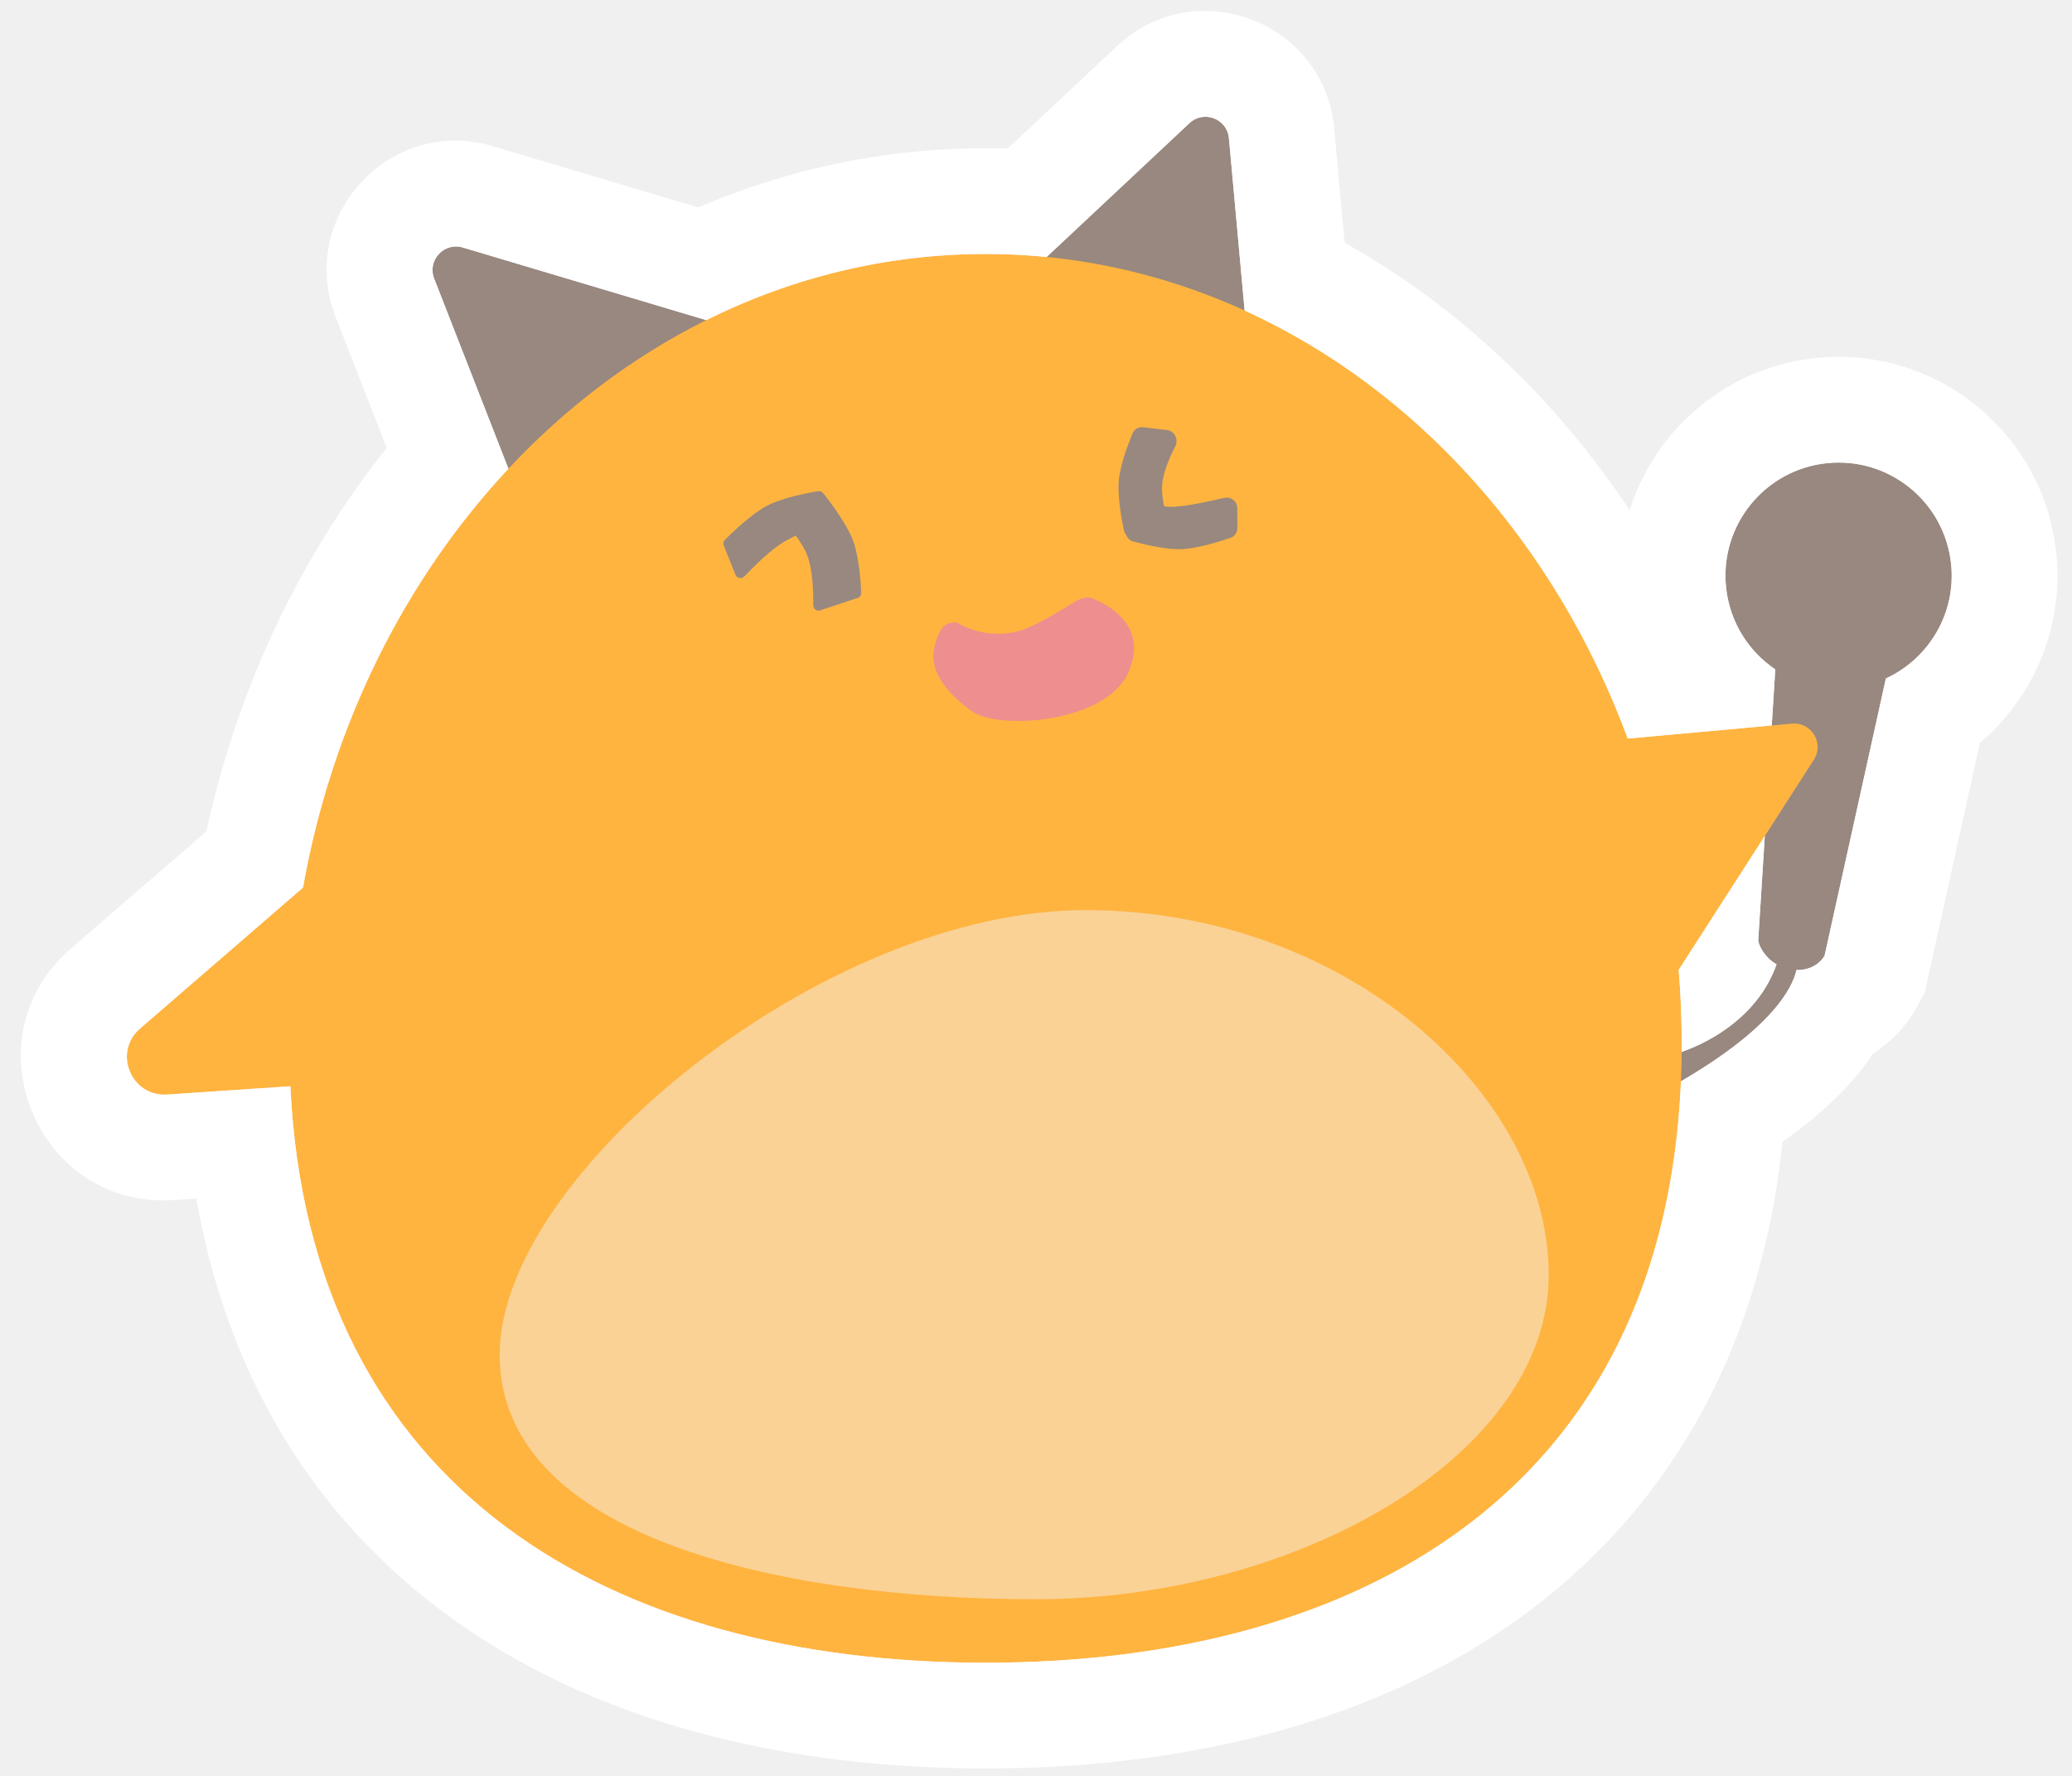
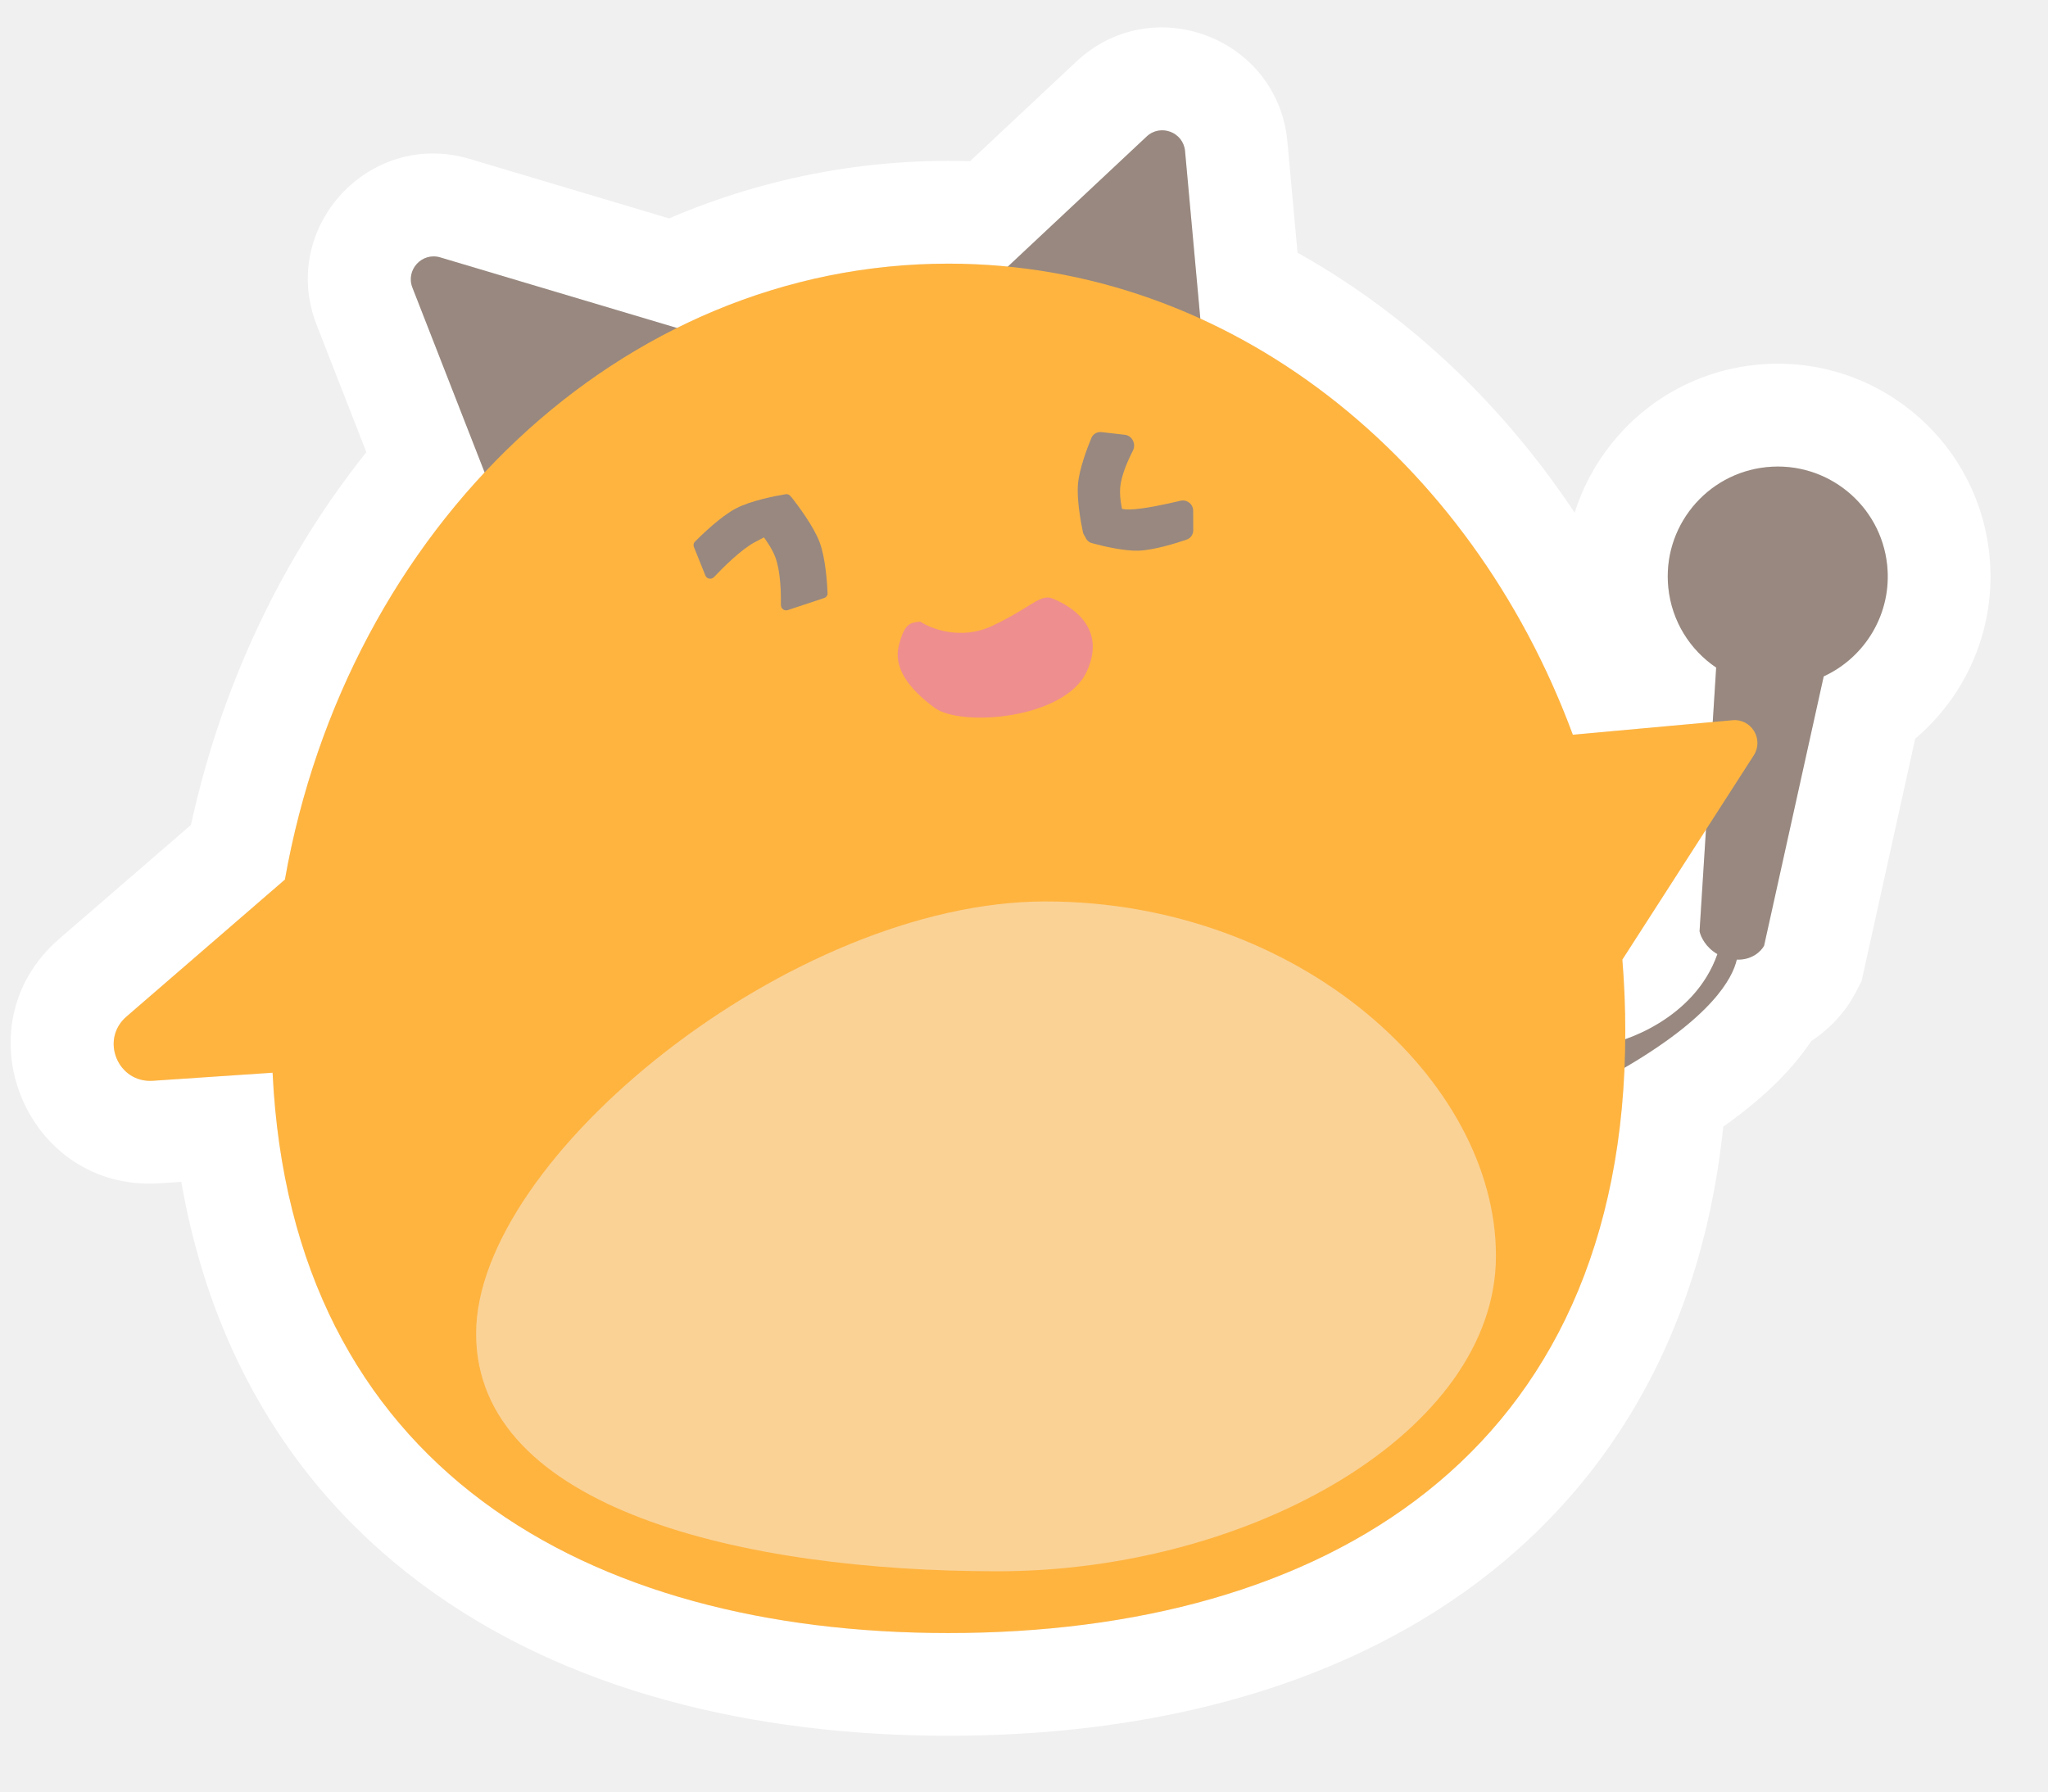
- <svg xmlns="http://www.w3.org/2000/svg" width="98" height="84" viewBox="0 0 98 84" fill="none">
-   <path fill-rule="evenodd" clip-rule="evenodd" d="M89.197 32.092C91.22 31.161 92.524 29.019 92.282 26.681C91.979 23.741 89.351 21.604 86.411 21.908C83.472 22.211 81.335 24.839 81.638 27.779C81.808 29.418 82.7 30.808 83.966 31.664L83.158 44.502C83.216 44.775 83.464 45.291 84.026 45.611C82.924 48.761 79.451 49.931 78.405 50.038C80.187 49.855 79.244 51.297 79.244 51.297C83.754 48.72 84.765 46.783 84.97 45.879C85.721 45.907 86.161 45.462 86.299 45.201L89.197 32.092Z" fill="#98887F" />
-   <path d="M21.889 11.707C21.001 11.443 20.198 12.315 20.535 13.178L24.156 22.45L34.43 15.448L21.889 11.707Z" fill="#98887F" />
-   <path d="M56.256 5.826C56.932 5.192 58.041 5.614 58.125 6.536L59.028 16.45L46.708 14.775L56.256 5.826Z" fill="#98887F" />
-   <path fill-rule="evenodd" clip-rule="evenodd" d="M46.613 78.648C64.799 78.648 79.542 70.034 79.542 49.391C79.542 48.206 79.493 47.033 79.398 45.876L85.791 35.938C86.292 35.159 85.678 34.144 84.755 34.228L76.988 34.934C72.009 21.469 60.284 12.012 46.613 12.012C30.661 12.012 17.359 24.888 14.331 41.983L6.62 48.652C5.328 49.769 6.2 51.889 7.904 51.774L13.732 51.382C14.655 70.59 29.023 78.648 46.613 78.648Z" fill="#FFB440" />
-   <path d="M73.25 60.293C73.25 68.833 61.347 75.644 48.998 75.644C36.649 75.644 23.634 72.615 23.634 64.075C23.634 55.535 38.985 43.05 51.334 43.05C63.684 43.05 73.25 51.752 73.25 60.293Z" fill="#FAD296" />
-   <path d="M37.136 28.535C38.133 27.794 39.186 26.888 40.411 26.547C40.84 26.428 41.951 26.192 42.332 26.558C43.067 27.266 42.798 29.116 42.798 30.052" stroke="#FFB440" stroke-width="3.517" stroke-linecap="round" />
-   <path d="M34.229 25.799C34.193 25.71 34.212 25.609 34.28 25.54C34.596 25.222 35.532 24.311 36.282 23.92C37.02 23.534 38.246 23.306 38.694 23.232C38.797 23.215 38.897 23.267 38.945 23.359L39.358 24.15C39.42 24.27 39.375 24.417 39.256 24.48C38.838 24.701 37.895 25.2 37.202 25.561C36.537 25.908 35.645 26.801 35.205 27.266C35.079 27.398 34.856 27.358 34.788 27.189L34.229 25.799Z" fill="#98887F" />
-   <path d="M58.522 24.984C58.523 25.189 58.397 25.372 58.204 25.438C57.68 25.618 56.62 25.95 55.87 25.976C55.139 26.001 54.121 25.755 53.589 25.609C53.376 25.551 53.236 25.353 53.244 25.132L53.279 24.105C53.293 23.703 53.775 23.465 54.136 23.64C54.522 23.826 54.996 23.989 55.455 23.973C56.126 23.95 57.217 23.713 57.899 23.549C58.212 23.474 58.518 23.71 58.519 24.032L58.522 24.984Z" fill="#98887F" />
-   <path d="M38.725 23.319C38.822 23.285 38.929 23.316 38.993 23.396C39.277 23.759 40.054 24.788 40.347 25.572C40.637 26.349 40.714 27.585 40.733 28.045C40.737 28.152 40.669 28.247 40.567 28.281L38.795 28.87C38.63 28.925 38.46 28.796 38.463 28.622C38.471 28.065 38.45 26.99 38.191 26.297C37.935 25.611 37.222 24.774 36.828 24.343C36.706 24.209 36.759 23.989 36.931 23.93L38.725 23.319Z" fill="#98887F" />
-   <path d="M53.611 25.453C53.39 25.447 53.201 25.294 53.155 25.078C53.04 24.525 52.851 23.462 52.916 22.73C52.982 21.994 53.357 21.003 53.567 20.497C53.648 20.3 53.851 20.186 54.062 20.21L55.194 20.34C55.553 20.382 55.753 20.788 55.588 21.11C55.327 21.62 55.02 22.324 54.969 22.901C54.917 23.484 55.106 24.241 55.281 24.788C55.389 25.128 55.135 25.493 54.779 25.484L53.611 25.453Z" fill="#98887F" />
-   <path d="M48.738 29.641C47.246 30.342 45.789 29.794 45.246 29.433C44.739 29.477 44.478 29.52 44.202 30.585C43.927 31.651 44.649 32.672 45.937 33.623C47.225 34.574 52.278 34.176 53.344 31.857C54.409 29.537 52.259 28.539 51.667 28.304C51.074 28.069 50.603 28.764 48.738 29.641Z" fill="#EF8E8E" />
-   <mask id="path-12-outside-1_1500_2902" maskUnits="userSpaceOnUse" x="0" y="-0.477" width="98" height="85" fill="black">
-     <rect fill="white" y="-0.477" width="98" height="85" />
-     <path fill-rule="evenodd" clip-rule="evenodd" d="M56.257 5.826C56.932 5.192 58.041 5.614 58.125 6.537L58.867 14.687C67.036 18.406 73.586 25.735 76.988 34.934L83.799 34.315L83.966 31.664C82.7 30.808 81.807 29.418 81.638 27.779C81.335 24.839 83.472 22.211 86.411 21.908C89.35 21.604 91.979 23.741 92.282 26.681C92.524 29.019 91.22 31.161 89.197 32.092L86.299 45.201C86.161 45.462 85.721 45.907 84.969 45.879C84.769 46.766 83.793 48.645 79.505 51.147C78.689 70.524 64.275 78.648 46.613 78.648C29.023 78.648 14.655 70.59 13.732 51.382L7.904 51.774C6.2 51.889 5.328 49.77 6.62 48.652L14.331 41.983C15.701 34.248 19.175 27.376 24.047 22.17L20.535 13.178C20.198 12.315 21.001 11.443 21.889 11.707L33.403 15.142C37.447 13.129 41.915 12.012 46.613 12.012C47.587 12.012 48.551 12.06 49.504 12.155L56.257 5.826ZM79.54 49.755C81.01 49.239 83.194 47.989 84.026 45.611C83.464 45.291 83.216 44.775 83.158 44.502L83.47 39.546L79.398 45.876C79.493 47.033 79.542 48.206 79.542 49.391C79.542 49.513 79.541 49.634 79.54 49.755Z" />
+ <svg xmlns="http://www.w3.org/2000/svg" width="72" height="63" viewBox="0 0 72 63" fill="none">
+   <mask id="path-1-outside-1_3369_17508" maskUnits="userSpaceOnUse" x="-0.004" y="0.582" width="70" height="61" fill="black">
+     <rect fill="white" x="-0.004" y="0.582" width="70" height="61" />
+     <path fill-rule="evenodd" clip-rule="evenodd" d="M40.312 4.801C40.8 4.343 41.602 4.648 41.662 5.314L42.199 11.203C48.102 13.891 52.836 19.187 55.295 25.835L60.215 25.388L60.335 23.473C59.42 22.854 58.775 21.85 58.653 20.665C58.434 18.541 59.978 16.642 62.102 16.423C64.226 16.203 66.126 17.748 66.345 19.872C66.519 21.562 65.577 23.109 64.116 23.782L62.021 33.255C61.922 33.443 61.604 33.765 61.06 33.745C60.916 34.385 60.211 35.743 57.113 37.551C56.523 51.553 46.107 57.424 33.344 57.424C20.633 57.424 10.25 51.601 9.583 37.721L5.372 38.004C4.14 38.087 3.511 36.555 4.444 35.748L10.016 30.929C11.006 25.339 13.516 20.373 17.036 16.611L14.498 10.114C14.255 9.49 14.835 8.859 15.477 9.051L23.797 11.533C26.72 10.078 29.949 9.271 33.344 9.271C34.048 9.271 34.745 9.305 35.434 9.373L40.312 4.801ZM57.138 36.545C58.201 36.172 59.778 35.27 60.379 33.551C59.973 33.32 59.793 32.947 59.752 32.75L59.977 29.171L57.036 33.743C57.104 34.579 57.139 35.425 57.139 36.282C57.139 36.37 57.139 36.458 57.138 36.545Z" />
  </mask>
-   <path d="M58.125 6.537L63.105 6.083V6.083L58.125 6.537ZM56.257 5.826L59.676 9.474L59.676 9.474L56.257 5.826ZM58.867 14.687L53.888 15.14L54.151 18.033L56.795 19.237L58.867 14.687ZM76.988 34.934L72.299 36.668L73.627 40.26L77.441 39.913L76.988 34.934ZM83.799 34.315L84.251 39.294L88.52 38.907L88.789 34.629L83.799 34.315ZM83.966 31.664L88.956 31.978L89.136 29.123L86.766 27.522L83.966 31.664ZM81.638 27.779L86.612 27.266V27.266L81.638 27.779ZM92.282 26.681L87.309 27.194V27.194L92.282 26.681ZM89.197 32.092L87.108 27.549L84.851 28.587L84.315 31.012L89.197 32.092ZM86.299 45.201L90.721 47.533L91.035 46.938L91.18 46.281L86.299 45.201ZM84.969 45.879L85.156 40.883L81.01 40.728L80.093 44.774L84.969 45.879ZM79.505 51.147L76.986 46.828L74.625 48.205L74.51 50.936L79.505 51.147ZM13.732 51.382L18.726 51.142L18.481 46.051L13.396 46.393L13.732 51.382ZM7.904 51.774L8.24 56.763H8.24L7.904 51.774ZM6.62 48.652L9.891 52.434L9.891 52.434L6.62 48.652ZM14.331 41.983L17.602 45.765L18.945 44.604L19.255 42.855L14.331 41.983ZM24.047 22.17L27.697 25.587L29.85 23.286L28.704 20.351L24.047 22.17ZM20.535 13.178L25.192 11.359L25.192 11.359L20.535 13.178ZM21.889 11.707L20.46 16.499L20.46 16.499L21.889 11.707ZM33.403 15.142L31.974 19.933L33.864 20.497L35.631 19.618L33.403 15.142ZM49.504 12.155L49.013 17.13L51.269 17.353L52.923 15.803L49.504 12.155ZM84.026 45.611L88.746 47.263L90.122 43.329L86.5 41.266L84.026 45.611ZM79.54 49.755L74.54 49.712L74.48 56.828L81.195 54.473L79.54 49.755ZM83.158 44.502L78.168 44.188L78.125 44.867L78.266 45.533L83.158 44.502ZM83.47 39.546L88.46 39.86L89.668 20.67L79.265 36.841L83.47 39.546ZM79.398 45.876L75.193 43.171L74.276 44.596L74.415 46.286L79.398 45.876ZM63.105 6.083C62.643 1.014 56.551 -1.303 52.837 2.178L59.676 9.474C57.314 11.688 53.439 10.214 53.146 6.99L63.105 6.083ZM63.847 14.233L63.105 6.083L53.146 6.99L53.888 15.14L63.847 14.233ZM81.678 33.199C77.862 22.882 70.443 14.464 60.94 10.136L56.795 19.237C63.629 22.349 69.31 28.587 72.299 36.668L81.678 33.199ZM83.347 29.335L76.536 29.954L77.441 39.913L84.251 39.294L83.347 29.335ZM78.976 31.35L78.809 34.001L88.789 34.629L88.956 31.978L78.976 31.35ZM76.665 28.292C76.992 31.465 78.726 34.157 81.166 35.806L86.766 27.522C86.72 27.49 86.683 27.451 86.658 27.41C86.636 27.373 86.618 27.328 86.612 27.266L76.665 28.292ZM85.898 16.934C80.212 17.521 76.078 22.606 76.665 28.292L86.612 27.266C86.592 27.073 86.732 26.901 86.924 26.881L85.898 16.934ZM97.256 26.168C96.669 20.482 91.584 16.348 85.898 16.934L86.924 26.881C87.117 26.861 87.289 27.001 87.309 27.194L97.256 26.168ZM91.287 36.634C95.195 34.837 97.723 30.699 97.256 26.168L87.309 27.194C87.317 27.276 87.301 27.341 87.266 27.402C87.225 27.471 87.167 27.522 87.108 27.549L91.287 36.634ZM91.18 46.281L94.079 33.171L84.315 31.012L81.416 44.122L91.18 46.281ZM84.783 50.876C87.773 50.987 89.846 49.194 90.721 47.533L81.876 42.869C82.222 42.212 82.686 41.744 83.184 41.428C83.759 41.062 84.453 40.856 85.156 40.883L84.783 50.876ZM82.025 55.465C86.806 52.676 89.196 49.852 89.846 46.985L80.093 44.774C80.341 43.679 80.78 44.614 76.986 46.828L82.025 55.465ZM46.613 83.648C56.129 83.648 65.331 81.47 72.384 76.158C79.61 70.716 84.036 62.388 84.501 51.357L74.51 50.936C74.158 59.283 70.969 64.705 66.368 68.17C61.595 71.765 54.759 73.648 46.613 73.648V83.648ZM8.737 51.622C9.263 62.571 13.715 70.83 20.928 76.223C27.97 81.487 37.136 83.648 46.613 83.648V73.648C38.501 73.648 31.687 71.78 26.916 68.214C22.317 64.775 19.123 59.401 18.726 51.142L8.737 51.622ZM8.24 56.763L14.067 56.371L13.396 46.393L7.568 46.785L8.24 56.763ZM3.35 44.87C-1.573 49.127 1.747 57.2 8.24 56.763L7.568 46.785C10.652 46.578 12.229 50.412 9.891 52.434L3.35 44.87ZM11.06 38.202L3.35 44.87L9.891 52.434L17.602 45.765L11.06 38.202ZM20.396 18.754C14.841 24.69 10.941 32.455 9.408 41.111L19.255 42.855C20.461 36.041 23.51 30.061 27.697 25.587L20.396 18.754ZM15.877 14.997L19.389 23.989L28.704 20.351L25.192 11.359L15.877 14.997ZM23.318 6.916C18.441 5.461 14.026 10.256 15.877 14.997L25.192 11.359C26.37 14.375 23.562 17.424 20.46 16.499L23.318 6.916ZM34.832 10.351L23.318 6.916L20.46 16.499L31.974 19.933L34.832 10.351ZM46.613 7.013C41.109 7.013 35.881 8.324 31.175 10.666L35.631 19.618C39.012 17.935 42.721 17.012 46.613 17.012V7.013ZM49.995 7.179C48.88 7.069 47.752 7.013 46.613 7.013V17.012C47.423 17.012 48.223 17.052 49.013 17.13L49.995 7.179ZM52.837 2.178L46.085 8.507L52.923 15.803L59.676 9.474L52.837 2.178ZM79.307 43.96C79.262 44.087 79.159 44.267 78.879 44.493C78.579 44.735 78.2 44.926 77.885 45.036L81.195 54.473C83.281 53.741 87.182 51.732 88.746 47.263L79.307 43.96ZM78.266 45.533C78.573 46.994 79.571 48.828 81.552 49.956L86.5 41.266C86.959 41.527 87.294 41.873 87.525 42.208C87.728 42.505 87.933 42.913 88.051 43.472L78.266 45.533ZM78.48 39.232L78.168 44.188L88.148 44.816L88.46 39.86L78.48 39.232ZM83.603 48.581L87.675 42.251L79.265 36.841L75.193 43.171L83.603 48.581ZM84.542 49.391C84.542 48.069 84.487 46.76 84.381 45.467L74.415 46.286C74.499 47.307 74.542 48.342 74.542 49.391H84.542ZM84.54 49.797C84.541 49.662 84.542 49.527 84.542 49.391H74.542C74.542 49.498 74.541 49.606 74.54 49.712L84.54 49.797Z" fill="white" mask="url(#path-12-outside-1_1500_2902)" />
+   <path d="M41.662 5.314L38.064 5.642L38.064 5.642L41.662 5.314ZM40.312 4.801L42.783 7.437L42.783 7.437L40.312 4.801ZM42.199 11.203L38.6 11.53L38.791 13.621L40.701 14.491L42.199 11.203ZM55.295 25.835L51.906 27.088L52.865 29.684L55.621 29.433L55.295 25.835ZM60.215 25.388L60.542 28.986L63.626 28.706L63.821 25.615L60.215 25.388ZM60.335 23.473L63.941 23.7L64.071 21.637L62.359 20.479L60.335 23.473ZM58.653 20.665L62.247 20.294L62.247 20.294L58.653 20.665ZM62.102 16.423L62.473 20.017L62.473 20.017L62.102 16.423ZM66.345 19.872L62.751 20.242L62.751 20.242L66.345 19.872ZM64.116 23.782L62.605 20.499L60.975 21.249L60.588 23.002L64.116 23.782ZM62.021 33.255L65.217 34.94L65.444 34.51L65.549 34.035L62.021 33.255ZM61.06 33.745L61.195 30.134L58.199 30.023L57.537 32.947L61.06 33.745ZM57.113 37.551L55.292 34.43L53.586 35.426L53.503 37.399L57.113 37.551ZM9.583 37.721L13.192 37.547L13.015 33.868L9.34 34.116L9.583 37.721ZM5.372 38.004L5.615 41.609L5.615 41.609L5.372 38.004ZM4.444 35.748L2.081 33.015L2.081 33.015L4.444 35.748ZM10.016 30.929L12.38 33.662L13.35 32.823L13.574 31.559L10.016 30.929ZM17.036 16.611L19.674 19.08L21.23 17.418L20.402 15.297L17.036 16.611ZM14.498 10.114L17.864 8.799L17.864 8.799L14.498 10.114ZM15.477 9.051L16.51 5.588L16.51 5.588L15.477 9.051ZM23.797 11.533L22.764 14.995L24.131 15.402L25.407 14.767L23.797 11.533ZM35.434 9.373L35.078 12.969L36.709 13.13L37.904 12.009L35.434 9.373ZM60.379 33.551L63.789 34.745L64.784 31.902L62.167 30.412L60.379 33.551ZM57.138 36.545L53.525 36.515L53.482 41.659L58.335 39.955L57.138 36.545ZM59.752 32.75L56.146 32.523L56.115 33.014L56.216 33.495L59.752 32.75ZM59.977 29.171L63.583 29.398L64.455 15.531L56.938 27.217L59.977 29.171ZM57.036 33.743L53.997 31.788L53.335 32.818L53.435 34.039L57.036 33.743ZM45.261 4.987C44.927 1.324 40.525 -0.351 37.841 2.165L42.783 7.437C41.076 9.037 38.276 7.972 38.064 5.642L45.261 4.987ZM45.797 10.875L45.261 4.987L38.064 5.642L38.6 11.53L45.797 10.875ZM58.684 24.582C55.926 17.125 50.564 11.041 43.696 7.914L40.701 14.491C45.64 16.74 49.746 21.248 51.906 27.088L58.684 24.582ZM59.888 21.79L54.968 22.237L55.621 29.433L60.542 28.986L59.888 21.79ZM56.729 23.246L56.609 25.161L63.821 25.615L63.941 23.7L56.729 23.246ZM55.059 21.036C55.295 23.329 56.549 25.275 58.312 26.466L62.359 20.479C62.325 20.457 62.299 20.428 62.281 20.399C62.264 20.372 62.252 20.34 62.247 20.294L55.059 21.036ZM61.731 12.829C57.622 13.252 54.635 16.927 55.059 21.036L62.247 20.294C62.233 20.155 62.334 20.031 62.473 20.017L61.731 12.829ZM69.939 19.501C69.515 15.392 65.84 12.405 61.731 12.829L62.473 20.017C62.612 20.002 62.736 20.103 62.751 20.242L69.939 19.501ZM65.626 27.064C68.449 25.765 70.277 22.776 69.939 19.501L62.751 20.242C62.757 20.302 62.745 20.349 62.72 20.393C62.691 20.443 62.648 20.48 62.605 20.499L65.626 27.064ZM65.549 34.035L67.644 24.562L60.588 23.002L58.493 32.475L65.549 34.035ZM60.926 37.356C63.086 37.436 64.584 36.141 65.217 34.94L58.825 31.57C59.075 31.095 59.41 30.757 59.77 30.528C60.186 30.264 60.687 30.116 61.195 30.134L60.926 37.356ZM58.934 40.672C62.389 38.656 64.115 36.615 64.584 34.543L57.537 32.947C57.716 32.156 58.034 32.831 55.292 34.43L58.934 40.672ZM33.344 61.037C40.22 61.037 46.87 59.463 51.967 55.625C57.188 51.692 60.387 45.674 60.723 37.703L53.503 37.399C53.249 43.43 50.944 47.348 47.62 49.852C44.17 52.45 39.231 53.811 33.344 53.811V61.037ZM5.974 37.894C6.354 45.806 9.571 51.774 14.784 55.671C19.872 59.475 26.496 61.037 33.344 61.037V53.811C27.482 53.811 22.558 52.461 19.111 49.883C15.787 47.399 13.479 43.515 13.192 37.547L5.974 37.894ZM5.615 41.609L9.826 41.326L9.34 34.116L5.129 34.399L5.615 41.609ZM2.081 33.015C-1.476 36.091 0.923 41.925 5.615 41.609L5.129 34.399C7.358 34.249 8.497 37.02 6.808 38.481L2.081 33.015ZM7.653 28.196L2.081 33.015L6.808 38.481L12.38 33.662L7.653 28.196ZM14.398 14.143C10.384 18.433 7.566 24.044 6.458 30.299L13.574 31.559C14.446 26.635 16.649 22.314 19.674 19.08L14.398 14.143ZM11.133 11.428L13.671 17.926L20.402 15.297L17.864 8.799L11.133 11.428ZM16.51 5.588C12.985 4.537 9.795 8.002 11.133 11.428L17.864 8.799C18.715 10.978 16.686 13.182 14.444 12.513L16.51 5.588ZM24.83 8.07L16.51 5.588L14.444 12.513L22.764 14.995L24.83 8.07ZM33.344 5.657C29.366 5.657 25.588 6.605 22.187 8.298L25.407 14.767C27.851 13.551 30.531 12.884 33.344 12.884V5.657ZM35.789 5.778C34.983 5.698 34.167 5.657 33.344 5.657V12.884C33.929 12.884 34.508 12.913 35.078 12.969L35.789 5.778ZM37.841 2.165L32.963 6.737L37.904 12.009L42.783 7.437L37.841 2.165ZM56.968 32.358C56.936 32.45 56.861 32.58 56.66 32.744C56.443 32.918 56.169 33.056 55.941 33.136L58.335 39.955C59.843 39.425 62.66 37.974 63.789 34.745L56.968 32.358ZM56.216 33.495C56.439 34.551 57.159 35.876 58.591 36.691L62.167 30.412C62.498 30.6 62.74 30.85 62.907 31.092C63.054 31.306 63.202 31.602 63.287 32.005L56.216 33.495ZM56.371 28.945L56.146 32.523L63.358 32.977L63.583 29.398L56.371 28.945ZM60.075 35.698L63.016 31.126L56.938 27.217L53.997 31.788L60.075 35.698ZM60.753 36.282C60.753 35.327 60.714 34.382 60.637 33.448L53.435 34.039C53.495 34.776 53.526 35.524 53.526 36.282H60.753ZM60.751 36.576C60.752 36.478 60.753 36.38 60.753 36.282H53.526C53.526 36.36 53.526 36.437 53.525 36.515L60.751 36.576Z" fill="white" mask="url(#path-1-outside-1_3369_17508)" />
+   <path fill-rule="evenodd" clip-rule="evenodd" d="M64.115 23.784C65.577 23.112 66.52 21.564 66.346 19.875C66.126 17.751 64.227 16.208 62.102 16.427C59.978 16.646 58.433 18.545 58.652 20.668C58.774 21.852 59.419 22.856 60.334 23.475L59.75 32.749C59.791 32.946 59.971 33.319 60.377 33.55C59.581 35.826 57.07 36.671 56.314 36.749C57.602 36.616 56.921 37.658 56.921 37.658C60.181 35.796 60.911 34.397 61.059 33.744C61.602 33.764 61.92 33.442 62.019 33.254L64.115 23.784Z" fill="#98887F" />
+   <path d="M15.477 9.051C14.836 8.86 14.255 9.49 14.499 10.114L17.116 16.814L24.54 11.754L15.477 9.051Z" fill="#98887F" />
+   <path d="M40.312 4.8C40.8 4.342 41.602 4.647 41.662 5.313L42.315 12.477L33.412 11.267L40.312 4.8Z" fill="#98887F" />
+   <path fill-rule="evenodd" clip-rule="evenodd" d="M33.344 57.425C46.486 57.425 57.139 51.2 57.139 36.282C57.139 35.426 57.104 34.58 57.036 33.744L61.656 26.561C62.018 25.998 61.574 25.265 60.907 25.326L55.295 25.836C51.696 16.105 43.223 9.271 33.344 9.271C21.817 9.271 12.204 18.576 10.016 30.93L4.444 35.749C3.511 36.556 4.14 38.088 5.372 38.005L9.583 37.721C10.25 51.601 20.633 57.425 33.344 57.425Z" fill="#FFB440" />
+   <path d="M52.592 44.16C52.592 50.331 43.991 55.253 35.067 55.253C26.143 55.253 16.738 53.064 16.738 46.893C16.738 40.721 27.831 31.699 36.755 31.699C45.679 31.699 52.592 37.988 52.592 44.16Z" fill="#FAD296" />
+   <path d="M26.495 21.212C27.216 20.676 27.977 20.021 28.862 19.774C29.172 19.688 29.975 19.518 30.25 19.783C30.781 20.294 30.587 21.631 30.587 22.308" stroke="#FFB440" stroke-width="2.541" stroke-linecap="round" />
+   <path d="M24.395 19.234C24.369 19.17 24.383 19.096 24.431 19.047C24.66 18.817 25.336 18.158 25.878 17.876C26.412 17.597 27.297 17.432 27.621 17.379C27.695 17.366 27.768 17.404 27.803 17.471L28.101 18.042C28.146 18.129 28.113 18.235 28.027 18.281C27.725 18.441 27.044 18.801 26.543 19.062C26.062 19.313 25.418 19.958 25.1 20.294C25.009 20.389 24.848 20.36 24.799 20.238L24.395 19.234Z" fill="#98887F" />
+   <path d="M41.95 18.646C41.95 18.794 41.859 18.926 41.72 18.974C41.341 19.104 40.575 19.344 40.033 19.363C39.505 19.381 38.77 19.203 38.385 19.098C38.231 19.055 38.13 18.912 38.135 18.753L38.161 18.011C38.171 17.72 38.519 17.549 38.78 17.675C39.059 17.809 39.401 17.927 39.733 17.916C40.218 17.899 41.006 17.727 41.499 17.609C41.726 17.555 41.947 17.725 41.947 17.958L41.95 18.646Z" fill="#98887F" />
+   <path d="M27.644 17.442C27.714 17.418 27.791 17.44 27.837 17.498C28.042 17.76 28.604 18.503 28.816 19.071C29.025 19.632 29.081 20.525 29.094 20.857C29.098 20.935 29.049 21.004 28.975 21.028L27.694 21.454C27.575 21.493 27.452 21.4 27.454 21.275C27.46 20.872 27.445 20.095 27.258 19.595C27.073 19.099 26.558 18.494 26.273 18.183C26.184 18.086 26.223 17.927 26.347 17.884L27.644 17.442Z" fill="#98887F" />
+   <path d="M38.401 18.983C38.241 18.979 38.104 18.869 38.071 18.712C37.988 18.313 37.851 17.545 37.898 17.016C37.946 16.484 38.217 15.768 38.369 15.402C38.427 15.26 38.574 15.177 38.727 15.195L39.545 15.289C39.804 15.319 39.949 15.613 39.829 15.845C39.641 16.213 39.419 16.723 39.382 17.139C39.344 17.56 39.481 18.108 39.607 18.503C39.686 18.749 39.502 19.012 39.244 19.006L38.401 18.983Z" fill="#98887F" />
+   <path d="M34.879 22.01C33.801 22.517 32.748 22.121 32.356 21.86C31.989 21.892 31.8 21.923 31.601 22.693C31.402 23.463 31.924 24.201 32.855 24.888C33.785 25.575 37.437 25.288 38.207 23.612C38.977 21.936 37.423 21.214 36.995 21.044C36.567 20.875 36.227 21.377 34.879 22.01Z" fill="#EF8E8E" />
</svg>
